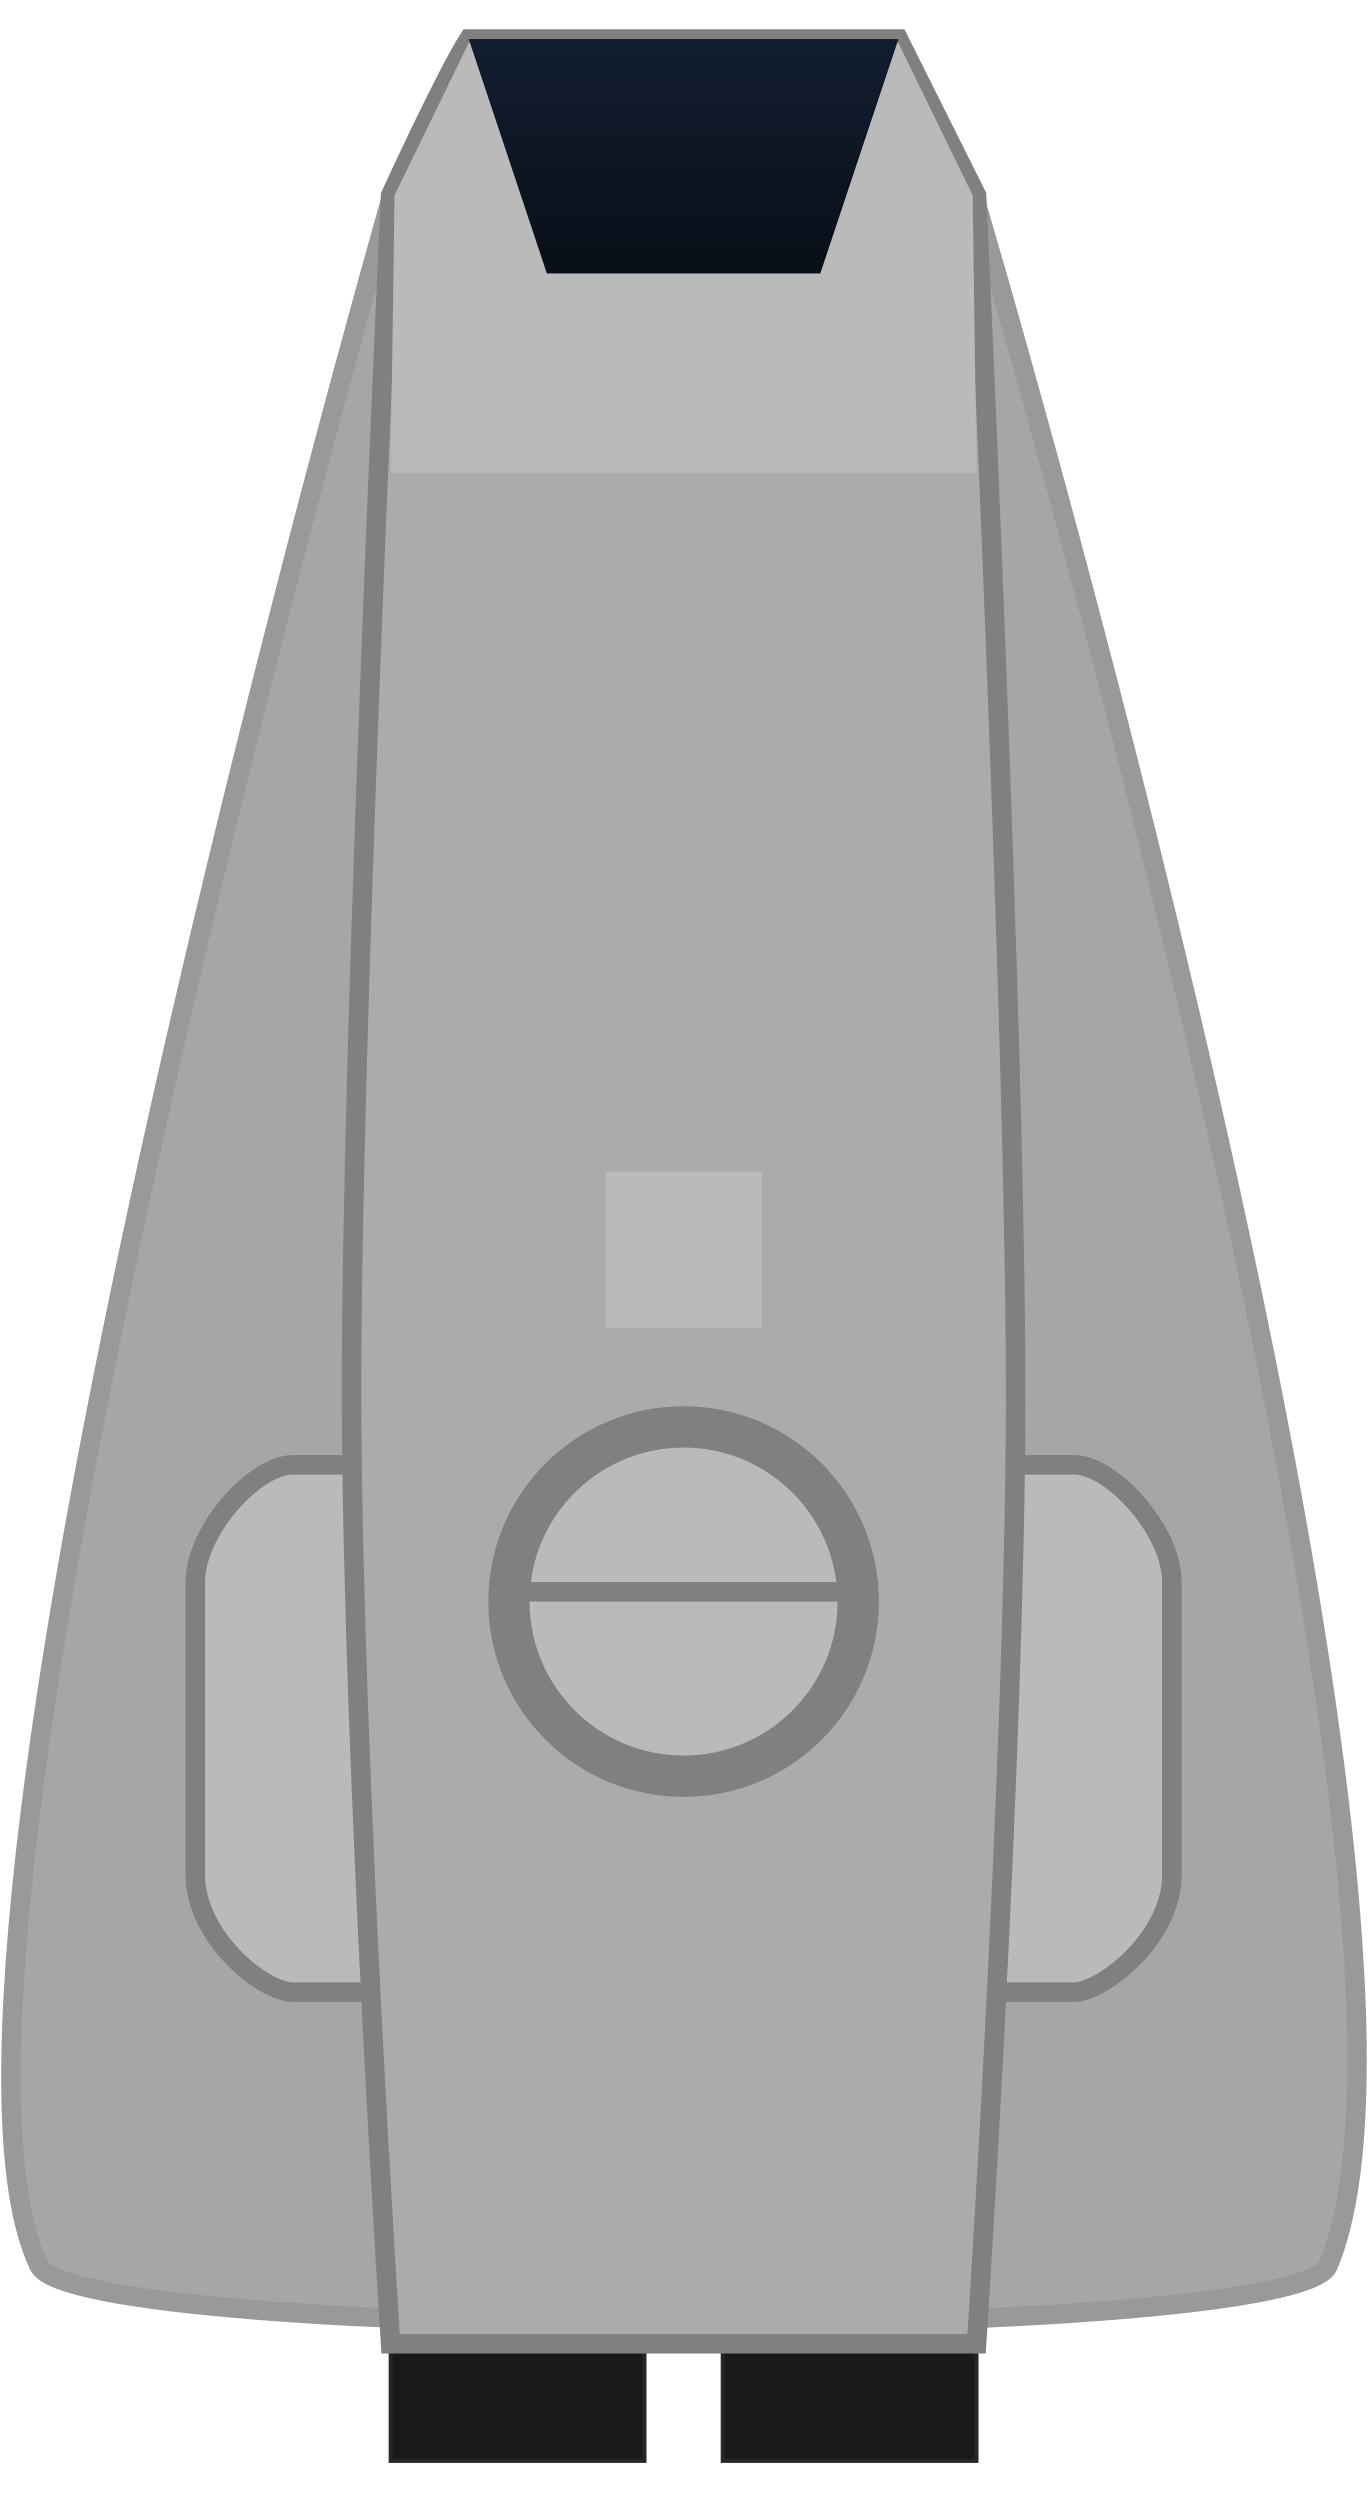
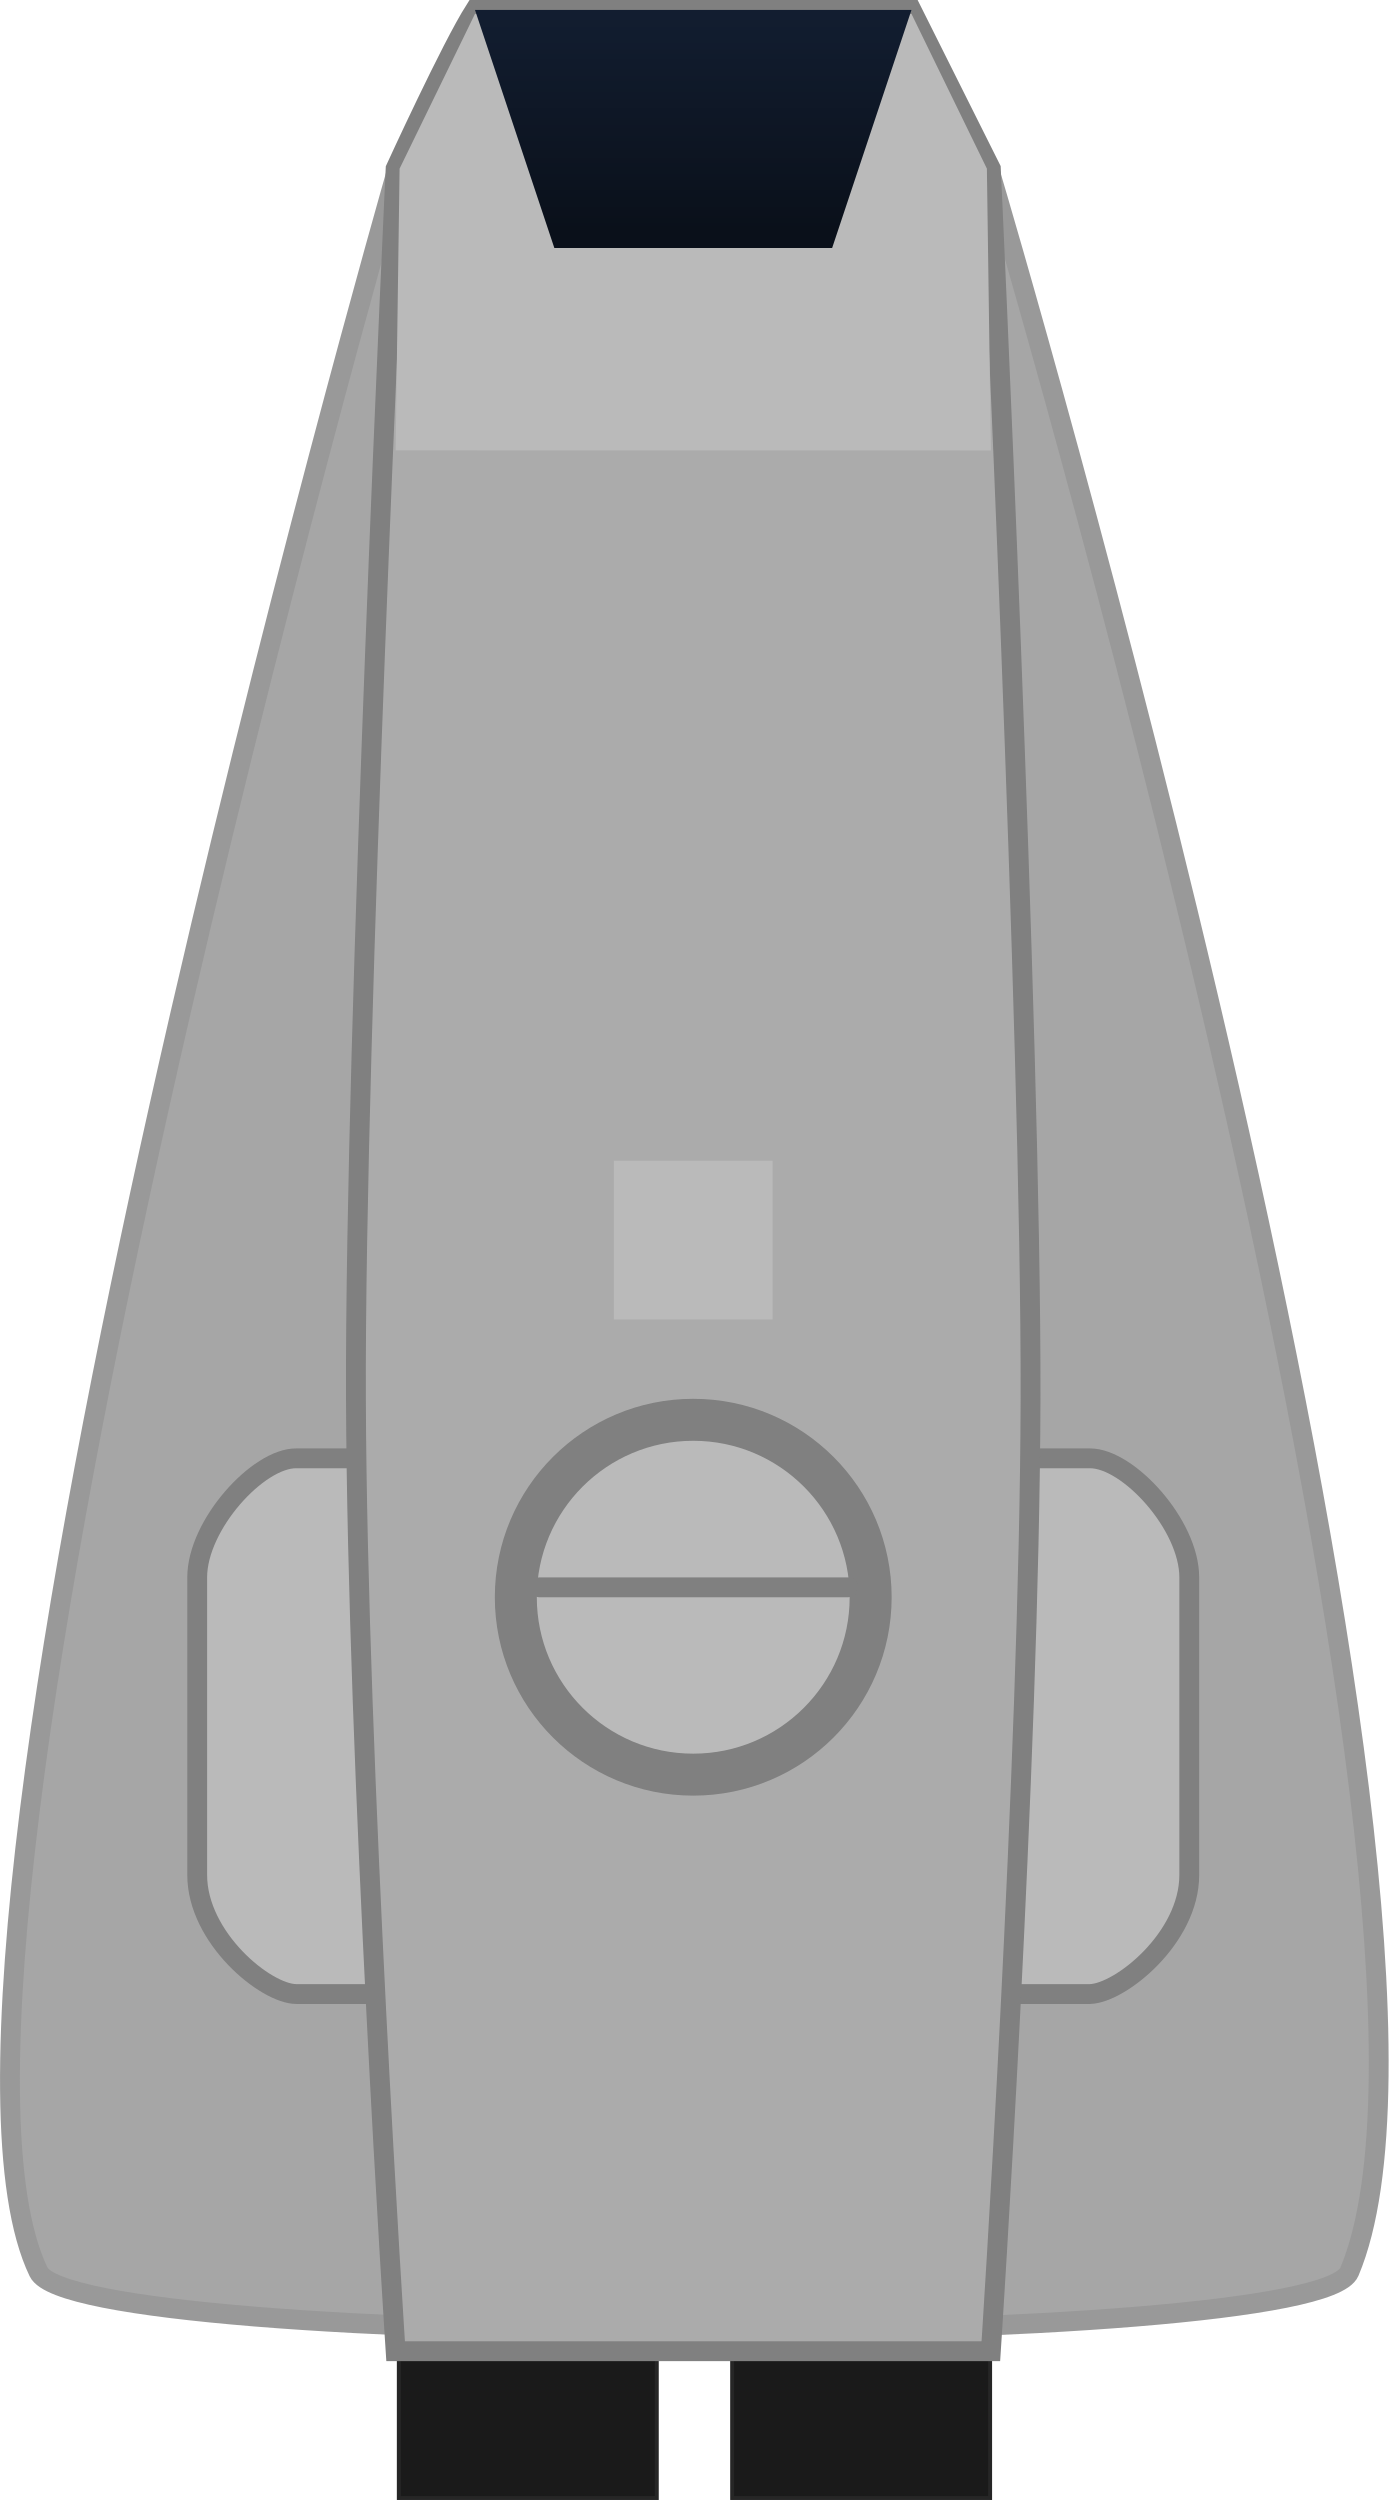
- <svg xmlns="http://www.w3.org/2000/svg" version="1.1" width="35" height="64" viewBox="0 0 35 64" id="svg37">
+ <svg xmlns="http://www.w3.org/2000/svg" version="1.1" width="35" height="63" viewBox="0 0 35 63" id="svg37">
  <defs id="defs7">
    <linearGradient x1="239.934" y1="148.279" x2="239.934" y2="154.467" gradientUnits="userSpaceOnUse" id="color-1" gradientTransform="translate(-222.6395,-147.8926)">
      <stop offset="0" stop-color="#131f33" id="stop2" />
      <stop offset="1" stop-color="#0a101a" id="stop4" />
    </linearGradient>
  </defs>
-   <path d="M 10,5.129 25,5.245 C 25,5.245 37.916,48.696 34,58 33.155,60.009 1.96,60 1,58 -2.849,49.986 10,5.129 10,5.129 Z" data-paper-data="{&quot;index&quot;:null}" fill="#a6a6a6" stroke="#999999" stroke-width="0.5" stroke-linecap="butt" id="path9" style="mix-blend-mode:normal;fill-rule:nonzero;stroke-linejoin:miter;stroke-miterlimit:10;stroke-dasharray:none;stroke-dashoffset:0" />
-   <path d="M 18.5,63 V 58 H 25 v 5 z" fill="#121212" stroke="none" stroke-width="0" stroke-linecap="butt" id="path11" style="mix-blend-mode:normal;fill-rule:nonzero;stroke-linejoin:miter;stroke-miterlimit:10;stroke-dasharray:none;stroke-dashoffset:0;fill:#1a1a1a;fill-opacity:1;stroke-width:0.1;stroke:#262626;stroke-opacity:1" />
-   <path d="m 10,63 v -5 h 6.5 v 5 z" fill="#121212" stroke="none" stroke-width="0" stroke-linecap="butt" id="path13" style="mix-blend-mode:normal;fill-rule:nonzero;stroke-linejoin:miter;stroke-miterlimit:10;stroke-dasharray:none;stroke-dashoffset:0;fill:#1a1a1a;fill-opacity:1;stroke-width:0.1;stroke:#262626;stroke-opacity:1" />
-   <path d="m 5,48 v -7.5 c 0,-1.324 1.536,-3.011 2.5,-3 H 13 V 51 H 7.5 C 6.725,51 5,49.581 5,48 Z" fill="#bababa" stroke="#808080" stroke-width="0.5" stroke-linecap="butt" id="path15" style="mix-blend-mode:normal;fill-rule:nonzero;stroke-linejoin:miter;stroke-miterlimit:10;stroke-dasharray:none;stroke-dashoffset:0" />
-   <path d="M 27.5,51 H 22 V 37.5 h 5.5 c 0.964,0 2.5,1.676 2.5,3 V 48 c 0,1.581 -1.725,2.974 -2.5,3 z" data-paper-data="{&quot;index&quot;:null}" fill="#bababa" stroke="#808080" stroke-width="0.5" stroke-linecap="butt" id="path17" style="mix-blend-mode:normal;fill-rule:nonzero;stroke-linejoin:miter;stroke-miterlimit:10;stroke-dasharray:none;stroke-dashoffset:0" />
-   <path d="m 12,1 h 11 l 2,4 c 0,0 1.023,21.789 1,31 -0.023,9.211 -1,24 -1,24 H 10 C 10,60 9.034,45.211 9,36 8.966,26.789 10,5 10,5 10,5 11.403,1.934 12,1 Z" fill="#ababab" stroke="#808080" stroke-width="0.5" stroke-linecap="butt" id="path19" style="mix-blend-mode:normal;fill-rule:nonzero;stroke-linejoin:miter;stroke-miterlimit:10;stroke-dasharray:none;stroke-dashoffset:0" />
-   <path d="M 10.1,5 12,1.1 h 11 l 1.9,3.9 0.1,7.101 -15,-0.002 z" fill="#bababa" stroke="#808080" stroke-width="0" stroke-linecap="butt" id="path21" style="mix-blend-mode:normal;fill-rule:nonzero;stroke-linejoin:miter;stroke-miterlimit:10;stroke-dasharray:none;stroke-dashoffset:0" />
-   <path d="M 14,7 12,1 h 11 l -2,6 z" fill="url(#color-1)" stroke="none" stroke-width="0" stroke-linecap="butt" id="path23" style="mix-blend-mode:normal;fill:url(#color-1);fill-rule:nonzero;stroke-linejoin:miter;stroke-miterlimit:10;stroke-dasharray:none;stroke-dashoffset:0" />
-   <path d="m 13.029,41 c 0,-2.469 2.002,-4.471 4.471,-4.471 2.469,0 4.471,2.002 4.471,4.471 0,2.469 -2.002,4.471 -4.471,4.471 -2.469,0 -4.471,-2.002 -4.471,-4.471 z" fill="#bababa" stroke-width="1.058" stroke-linecap="butt" id="path25" style="mix-blend-mode:normal;fill-rule:nonzero;stroke:#808080;stroke-linejoin:miter;stroke-miterlimit:10;stroke-dasharray:none;stroke-dashoffset:0" />
-   <path d="m 13.63,40.751 h 7.763" fill="none" stroke-width="0.257" stroke-linecap="round" id="path27" style="mix-blend-mode:normal;fill-rule:nonzero;stroke:#808080;stroke-width:0.501;stroke-linejoin:miter;stroke-miterlimit:10;stroke-dasharray:none;stroke-dashoffset:0" />
-   <path d="m 15.5,34 v -4 h 4 v 4 z" fill="#bababa" stroke="none" stroke-width="0" stroke-linecap="butt" id="path31" style="mix-blend-mode:normal;fill-rule:nonzero;stroke-linejoin:miter;stroke-miterlimit:10;stroke-dasharray:none;stroke-dashoffset:0" />
+   <path d="m 18.45,62.95 v -4.901 h 6.501 v 4.901 z" fill="#121212" stroke="none" stroke-width="0" stroke-linecap="butt" id="path11" style="mix-blend-mode:normal;fill:#1a1a1a;fill-opacity:1;fill-rule:nonzero;stroke:#262626;stroke-width:0.099;stroke-linejoin:miter;stroke-miterlimit:10;stroke-dasharray:none;stroke-dashoffset:0;stroke-opacity:1" />
+   <path d="m 10.05,62.95 v -4.901 h 6.501 v 4.901 z" fill="#121212" stroke="none" stroke-width="0" stroke-linecap="butt" id="path13" style="mix-blend-mode:normal;fill:#1a1a1a;fill-opacity:1;fill-rule:nonzero;stroke:#262626;stroke-width:0.099;stroke-linejoin:miter;stroke-miterlimit:10;stroke-dasharray:none;stroke-dashoffset:0;stroke-opacity:1" />
+   <g id="g255" transform="translate(-0.0304519,-0.75)">
+     <path d="m 10.01,5.13 15.015,0.116 c 0,0 12.929,43.451 9.009,52.755 -0.846,2.009 -32.071,2 -33.032,0 C -2.852,49.986 10.01,5.13 10.01,5.13 Z" data-paper-data="{&quot;index&quot;:null}" fill="#a6a6a6" stroke="#999999" stroke-width="0.5" stroke-linecap="butt" id="path9" style="mix-blend-mode:normal;fill-rule:nonzero;stroke-linejoin:miter;stroke-miterlimit:10;stroke-dasharray:none;stroke-dashoffset:0" />
+     <path d="m 5,48 v -7.5 c 0,-1.324 1.536,-3.011 2.5,-3 H 13 V 51 H 7.5 C 6.725,51 5,49.581 5,48 Z" fill="#bababa" stroke="#808080" stroke-width="0.5" stroke-linecap="butt" id="path15" style="mix-blend-mode:normal;fill-rule:nonzero;stroke-linejoin:miter;stroke-miterlimit:10;stroke-dasharray:none;stroke-dashoffset:0" />
+     <path d="M 27.5,51 H 22 V 37.5 h 5.5 c 0.964,0 2.5,1.676 2.5,3 V 48 c 0,1.581 -1.725,2.974 -2.5,3 z" data-paper-data="{&quot;index&quot;:null}" fill="#bababa" stroke="#808080" stroke-width="0.5" stroke-linecap="butt" id="path17" style="mix-blend-mode:normal;fill-rule:nonzero;stroke-linejoin:miter;stroke-miterlimit:10;stroke-dasharray:none;stroke-dashoffset:0" />
+     <path d="m 12,1 h 11 l 2,4 c 0,0 1.023,21.789 1,31 -0.023,9.211 -1,24 -1,24 H 10 C 10,60 9.034,45.211 9,36 8.966,26.789 10,5 10,5 10,5 11.403,1.934 12,1 Z" fill="#ababab" stroke="#808080" stroke-width="0.5" stroke-linecap="butt" id="path19" style="mix-blend-mode:normal;fill-rule:nonzero;stroke-linejoin:miter;stroke-miterlimit:10;stroke-dasharray:none;stroke-dashoffset:0" />
+     <path d="M 10.1,5 12,1.1 h 11 l 1.9,3.9 0.1,7.101 -15,-0.002 z" fill="#bababa" stroke="#808080" stroke-width="0" stroke-linecap="butt" id="path21" style="mix-blend-mode:normal;fill-rule:nonzero;stroke-linejoin:miter;stroke-miterlimit:10;stroke-dasharray:none;stroke-dashoffset:0" />
+     <path d="M 14,7 12,1 h 11 l -2,6 z" fill="url(#color-1)" stroke="none" stroke-width="0" stroke-linecap="butt" id="path23" style="mix-blend-mode:normal;fill:url(#color-1);fill-rule:nonzero;stroke-linejoin:miter;stroke-miterlimit:10;stroke-dasharray:none;stroke-dashoffset:0" />
+     <path d="m 13.029,41 c 0,-2.469 2.002,-4.471 4.471,-4.471 2.469,0 4.471,2.002 4.471,4.471 0,2.469 -2.002,4.471 -4.471,4.471 -2.469,0 -4.471,-2.002 -4.471,-4.471 z" fill="#bababa" stroke-width="1.058" stroke-linecap="butt" id="path25" style="mix-blend-mode:normal;fill-rule:nonzero;stroke:#808080;stroke-linejoin:miter;stroke-miterlimit:10;stroke-dasharray:none;stroke-dashoffset:0" />
+     <path d="m 13.63,40.751 h 7.763" fill="none" stroke-width="0.257" stroke-linecap="round" id="path27" style="mix-blend-mode:normal;fill-rule:nonzero;stroke:#808080;stroke-width:0.501;stroke-linejoin:miter;stroke-miterlimit:10;stroke-dasharray:none;stroke-dashoffset:0" />
+     <path d="m 15.5,34 v -4 h 4 v 4 z" fill="#bababa" stroke="none" stroke-width="0" stroke-linecap="butt" id="path31" style="mix-blend-mode:normal;fill-rule:nonzero;stroke-linejoin:miter;stroke-miterlimit:10;stroke-dasharray:none;stroke-dashoffset:0" />
+   </g>
</svg>
